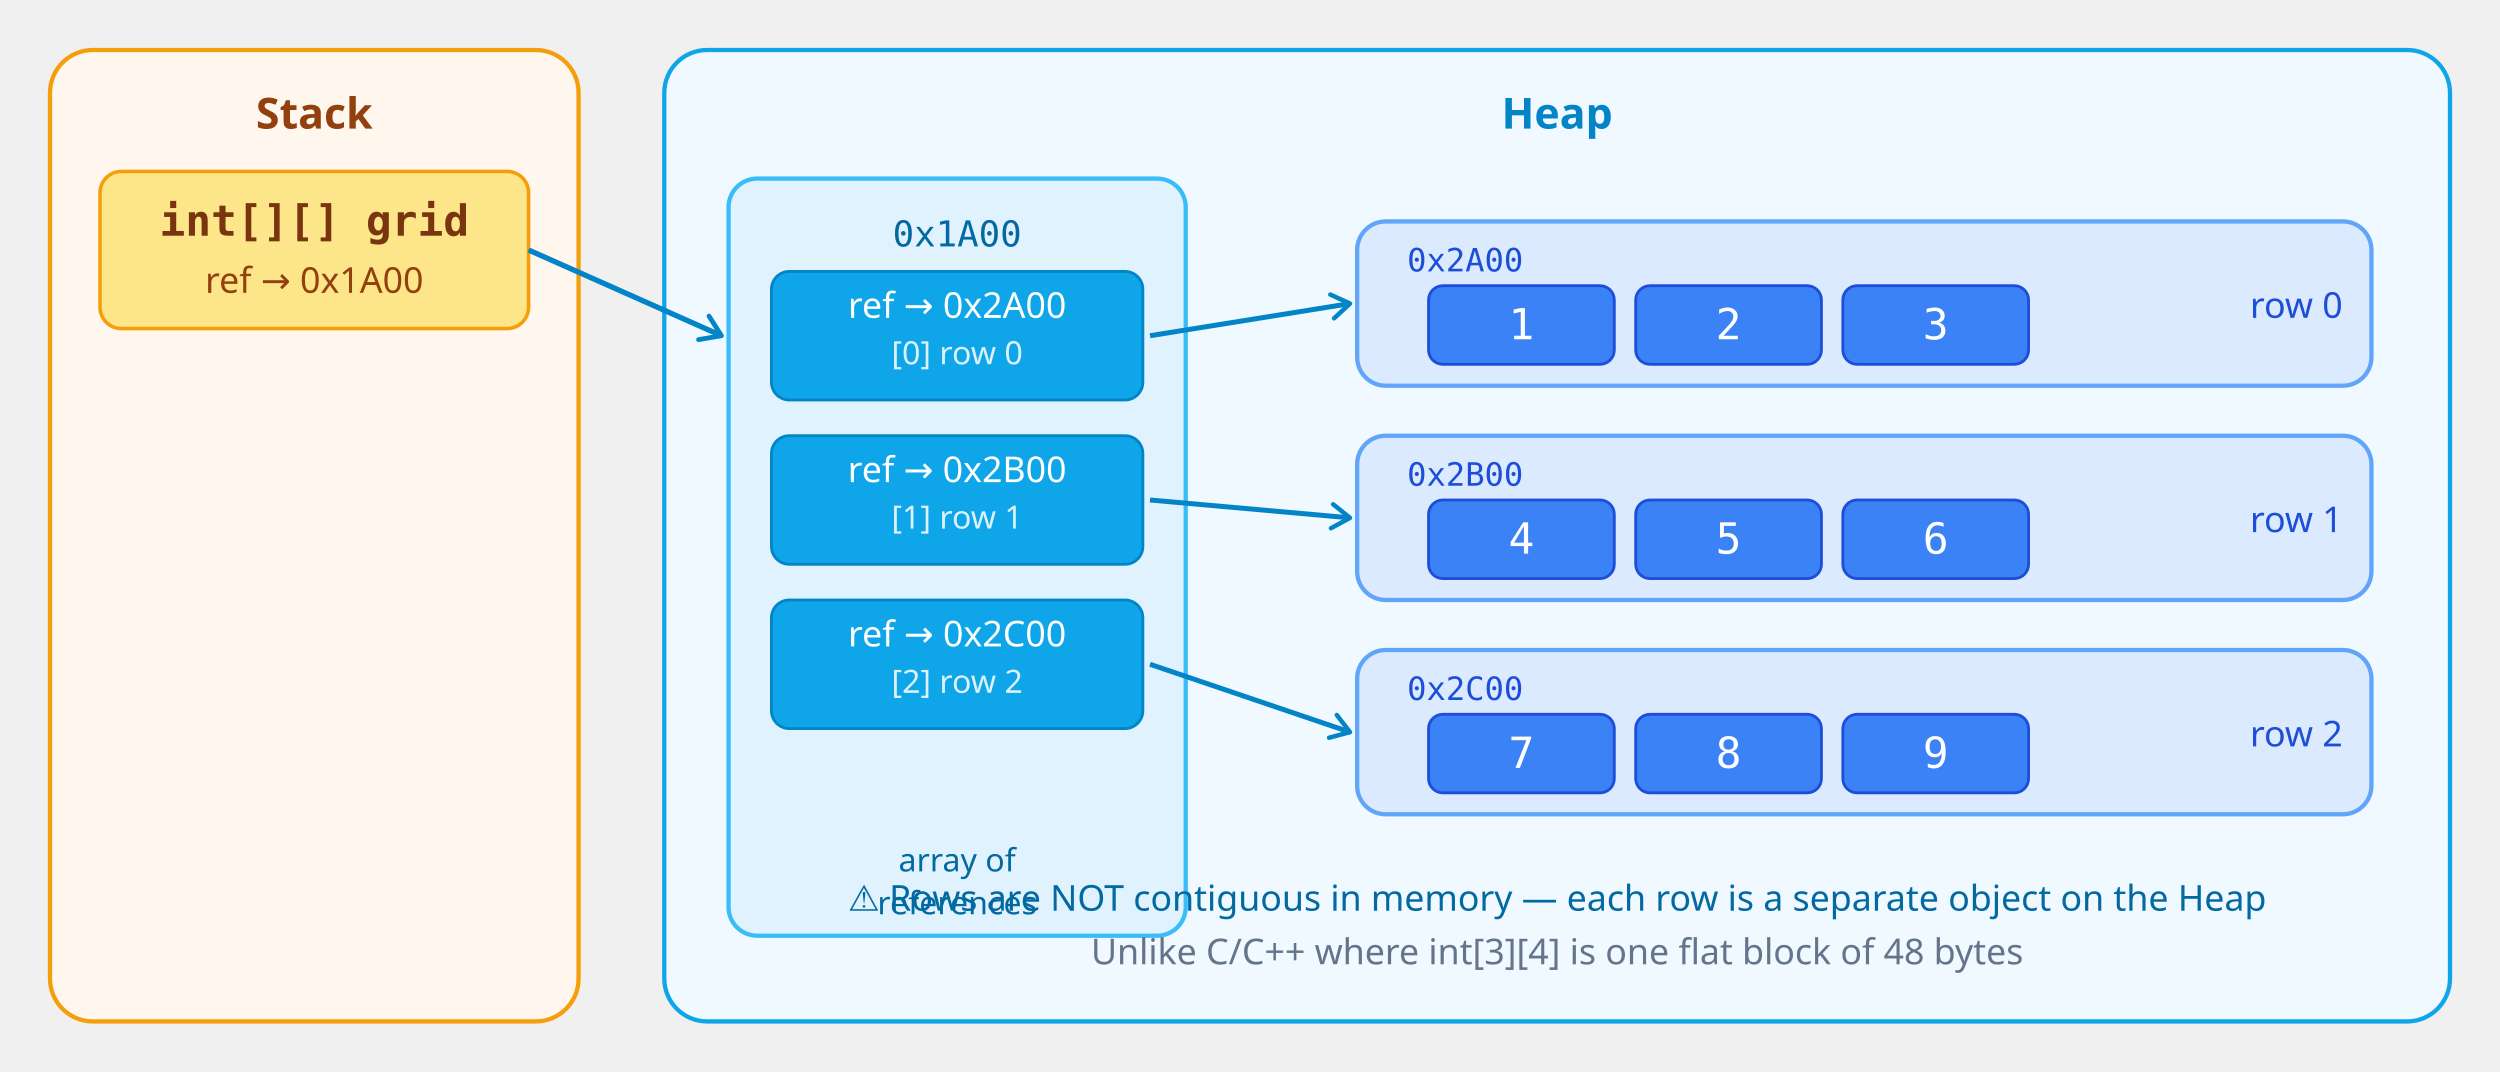
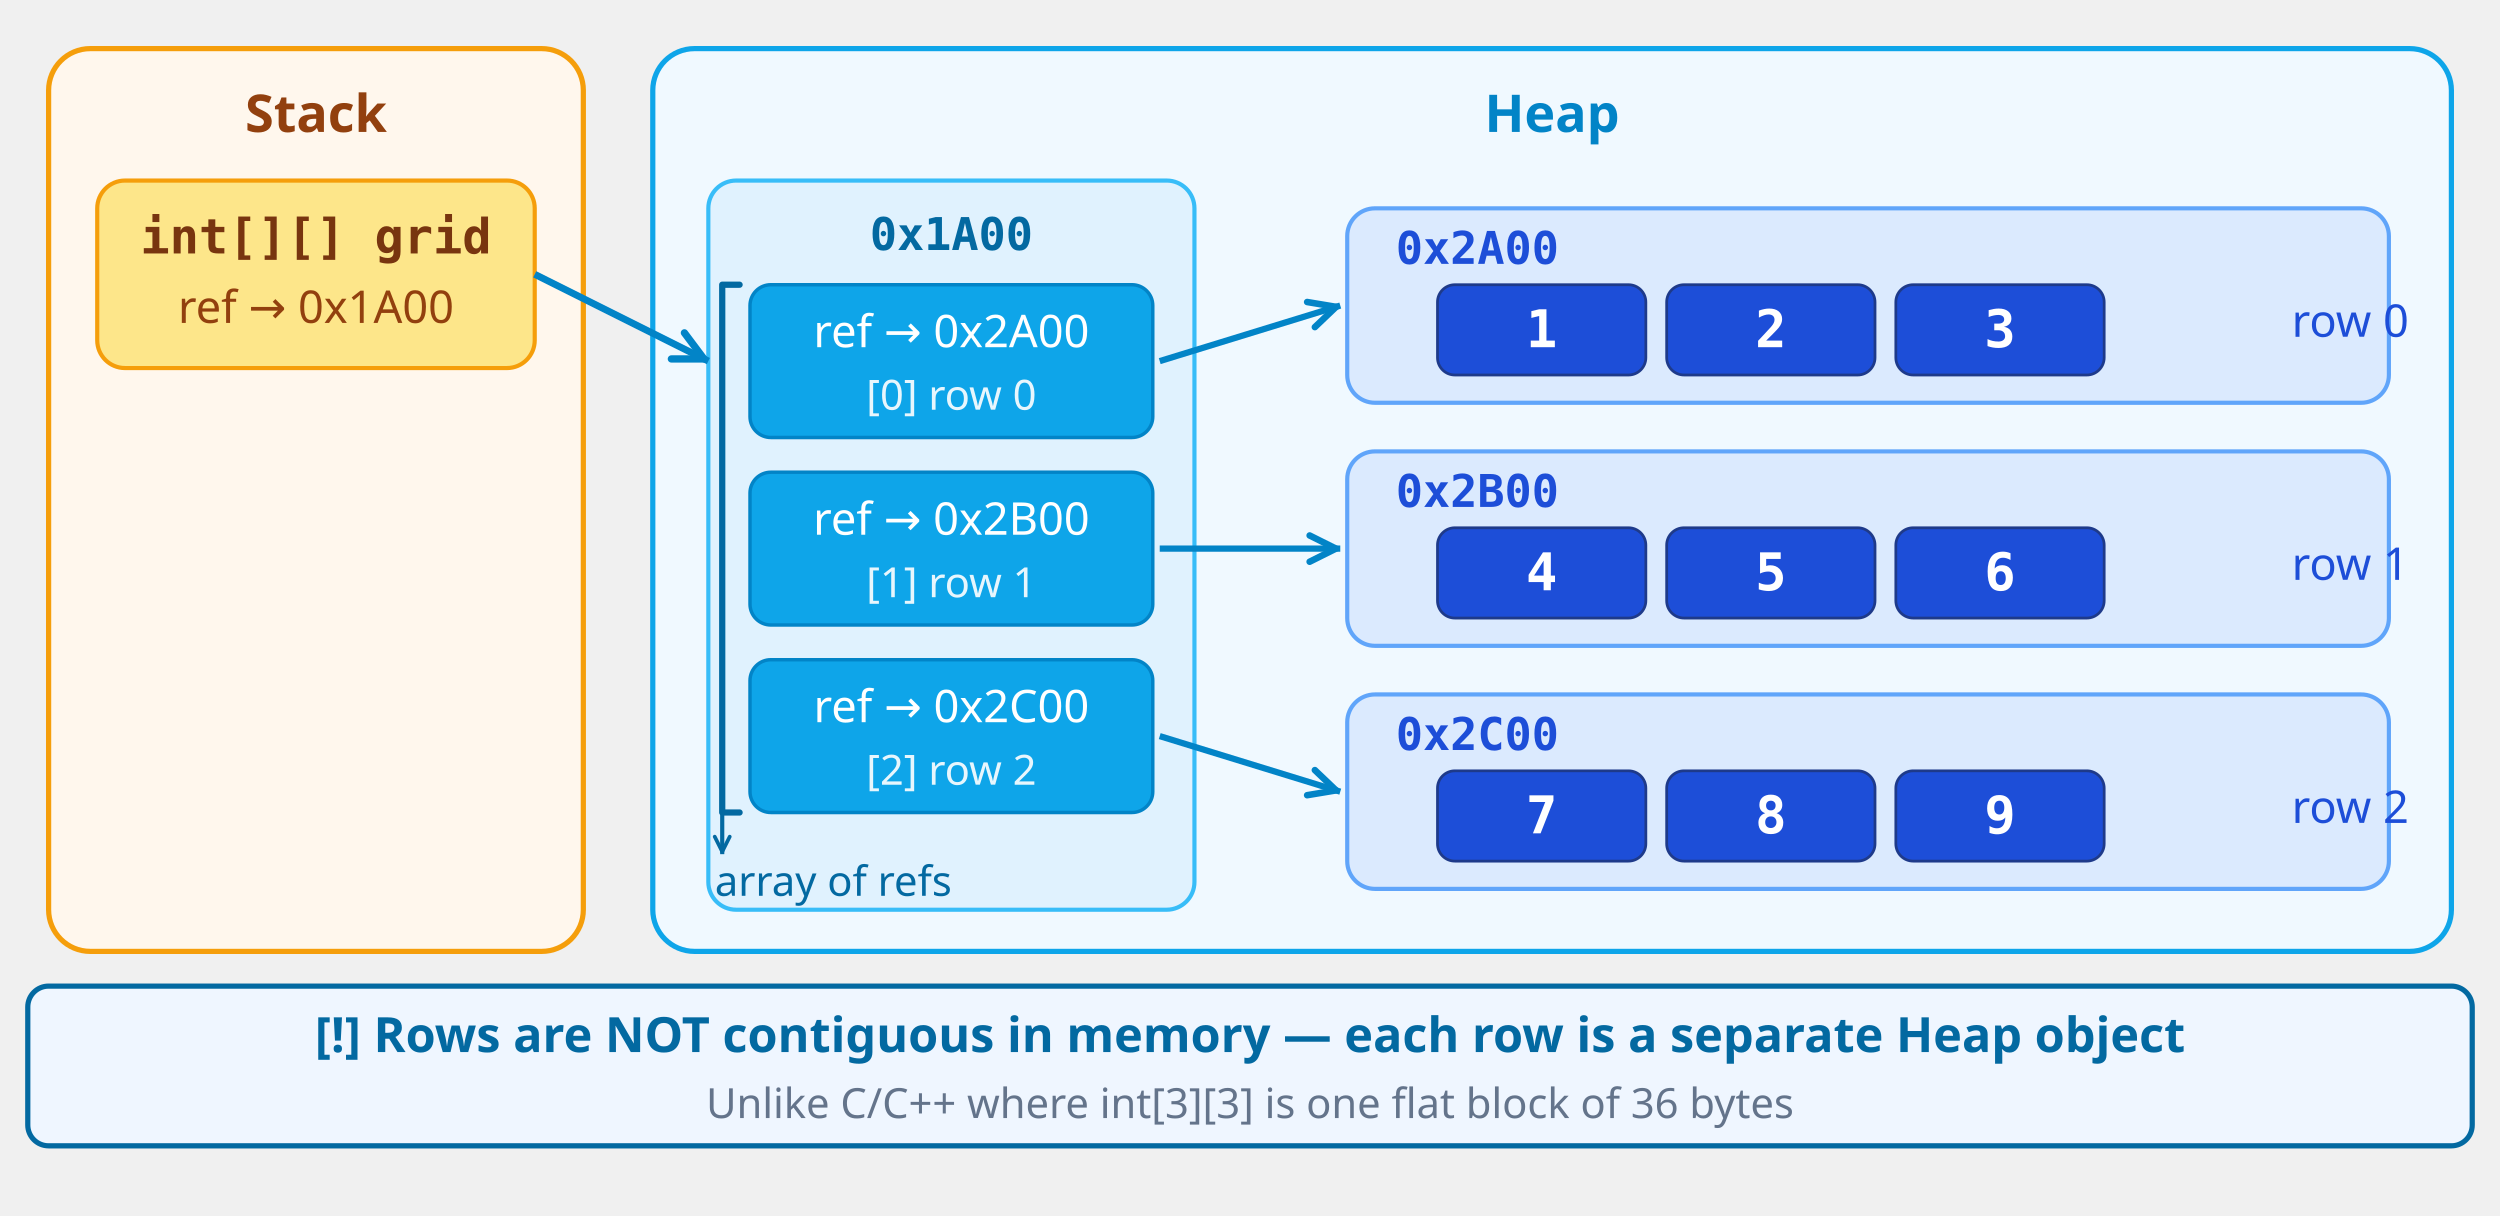
- <svg xmlns="http://www.w3.org/2000/svg" width="100%" viewBox="0 0 700 300" role="img">
+ <svg xmlns="http://www.w3.org/2000/svg" width="100%" viewBox="0 0 720 350" role="img">
  <defs>
-     <marker id="arr" viewBox="0 0 10 10" refX="8" refY="5" markerWidth="6" markerHeight="6" orient="auto-start-reverse">
-       <path d="M2 1L8 5L2 9" fill="none" stroke="#0284C7" stroke-width="1.5" stroke-linecap="round" stroke-linejoin="round" />
+     <marker id="al-arr" viewBox="0 0 10 10" refX="9" refY="5" markerWidth="7" markerHeight="7" orient="auto-start-reverse">
+       <path d="M2 2L8 5L2 8" fill="none" stroke="#0284C7" stroke-width="1.5" stroke-linecap="round" stroke-linejoin="round" />
+     </marker>
+     <marker id="al-arr-teal" viewBox="0 0 10 10" refX="9" refY="5" markerWidth="6" markerHeight="6" orient="auto-start-reverse">
+       <path d="M2 2L8 5L2 8" fill="none" stroke="#0369A1" stroke-width="1.5" stroke-linecap="round" stroke-linejoin="round" />
    </marker>
  </defs>
-   <rect x="14" y="14" width="148" height="272" rx="12" fill="#FFF7ED" stroke="#F59E0B" stroke-width="1.2" />
-   <text x="88" y="36" font-family="ui-sans-serif,sans-serif" font-size="12" font-weight="700" fill="#92400E" text-anchor="middle">Stack</text>
-   <rect x="28" y="48" width="120" height="44" rx="6" fill="#FDE68A" stroke="#F59E0B" stroke-width="1" />
-   <text x="88" y="66" font-family="ui-monospace,monospace" font-size="12" font-weight="600" fill="#78350F" text-anchor="middle">int[][] grid</text>
-   <text x="88" y="82" font-family="ui-sans-serif,sans-serif" font-size="10" fill="#92400E" text-anchor="middle">ref → 0x1A00</text>
-   <rect x="186" y="14" width="500" height="272" rx="12" fill="#F0F9FF" stroke="#0EA5E9" stroke-width="1.2" />
-   <text x="436" y="36" font-family="ui-sans-serif,sans-serif" font-size="12" font-weight="700" fill="#0284C7" text-anchor="middle">Heap</text>
-   <rect x="204" y="50" width="128" height="212" rx="8" fill="#E0F2FE" stroke="#38BDF8" stroke-width="1.2" />
-   <text x="268" y="69" font-family="ui-monospace,monospace" font-size="10" fill="#0369A1" text-anchor="middle">0x1A00</text>
-   <rect x="216" y="76" width="104" height="36" rx="5" fill="#0EA5E9" stroke="#0284C7" stroke-width="0.8" />
-   <text x="268" y="89" font-family="ui-sans-serif,sans-serif" font-size="10" fill="#fff" text-anchor="middle">ref → 0x2A00</text>
-   <text x="268" y="102" font-family="ui-sans-serif,sans-serif" font-size="9" fill="rgba(255,255,255,0.85)" text-anchor="middle">[0] row 0</text>
-   <rect x="216" y="122" width="104" height="36" rx="5" fill="#0EA5E9" stroke="#0284C7" stroke-width="0.8" />
-   <text x="268" y="135" font-family="ui-sans-serif,sans-serif" font-size="10" fill="#fff" text-anchor="middle">ref → 0x2B00</text>
-   <text x="268" y="148" font-family="ui-sans-serif,sans-serif" font-size="9" fill="rgba(255,255,255,0.85)" text-anchor="middle">[1] row 1</text>
-   <rect x="216" y="168" width="104" height="36" rx="5" fill="#0EA5E9" stroke="#0284C7" stroke-width="0.8" />
-   <text x="268" y="181" font-family="ui-sans-serif,sans-serif" font-size="10" fill="#fff" text-anchor="middle">ref → 0x2C00</text>
-   <text x="268" y="194" font-family="ui-sans-serif,sans-serif" font-size="9" fill="rgba(255,255,255,0.85)" text-anchor="middle">[2] row 2</text>
-   <text x="268" y="244" font-family="ui-sans-serif,sans-serif" font-size="9" fill="#0369A1" text-anchor="middle">array of</text>
-   <text x="268" y="256" font-family="ui-sans-serif,sans-serif" font-size="9" fill="#0369A1" text-anchor="middle">references</text>
-   <rect x="380" y="62" width="284" height="46" rx="8" fill="#DBEAFE" stroke="#60A5FA" stroke-width="1.2" />
-   <text x="394" y="76" font-family="ui-monospace,monospace" font-size="9" fill="#1D4ED8">0x2A00</text>
-   <rect x="400" y="80" width="52" height="22" rx="4" fill="#3B82F6" stroke="#1D4ED8" stroke-width="0.8" />
-   <text x="426" y="95" font-family="ui-monospace,monospace" font-size="12" fill="#fff" text-anchor="middle">1</text>
-   <rect x="458" y="80" width="52" height="22" rx="4" fill="#3B82F6" stroke="#1D4ED8" stroke-width="0.8" />
-   <text x="484" y="95" font-family="ui-monospace,monospace" font-size="12" fill="#fff" text-anchor="middle">2</text>
-   <rect x="516" y="80" width="52" height="22" rx="4" fill="#3B82F6" stroke="#1D4ED8" stroke-width="0.8" />
-   <text x="542" y="95" font-family="ui-monospace,monospace" font-size="12" fill="#fff" text-anchor="middle">3</text>
-   <text x="630" y="89" font-family="ui-sans-serif,sans-serif" font-size="10" fill="#1D4ED8">row 0</text>
-   <rect x="380" y="122" width="284" height="46" rx="8" fill="#DBEAFE" stroke="#60A5FA" stroke-width="1.2" />
-   <text x="394" y="136" font-family="ui-monospace,monospace" font-size="9" fill="#1D4ED8">0x2B00</text>
-   <rect x="400" y="140" width="52" height="22" rx="4" fill="#3B82F6" stroke="#1D4ED8" stroke-width="0.8" />
-   <text x="426" y="155" font-family="ui-monospace,monospace" font-size="12" fill="#fff" text-anchor="middle">4</text>
-   <rect x="458" y="140" width="52" height="22" rx="4" fill="#3B82F6" stroke="#1D4ED8" stroke-width="0.8" />
-   <text x="484" y="155" font-family="ui-monospace,monospace" font-size="12" fill="#fff" text-anchor="middle">5</text>
-   <rect x="516" y="140" width="52" height="22" rx="4" fill="#3B82F6" stroke="#1D4ED8" stroke-width="0.8" />
-   <text x="542" y="155" font-family="ui-monospace,monospace" font-size="12" fill="#fff" text-anchor="middle">6</text>
-   <text x="630" y="149" font-family="ui-sans-serif,sans-serif" font-size="10" fill="#1D4ED8">row 1</text>
-   <rect x="380" y="182" width="284" height="46" rx="8" fill="#DBEAFE" stroke="#60A5FA" stroke-width="1.2" />
-   <text x="394" y="196" font-family="ui-monospace,monospace" font-size="9" fill="#1D4ED8">0x2C00</text>
-   <rect x="400" y="200" width="52" height="22" rx="4" fill="#3B82F6" stroke="#1D4ED8" stroke-width="0.8" />
-   <text x="426" y="215" font-family="ui-monospace,monospace" font-size="12" fill="#fff" text-anchor="middle">7</text>
-   <rect x="458" y="200" width="52" height="22" rx="4" fill="#3B82F6" stroke="#1D4ED8" stroke-width="0.8" />
-   <text x="484" y="215" font-family="ui-monospace,monospace" font-size="12" fill="#fff" text-anchor="middle">8</text>
-   <rect x="516" y="200" width="52" height="22" rx="4" fill="#3B82F6" stroke="#1D4ED8" stroke-width="0.8" />
-   <text x="542" y="215" font-family="ui-monospace,monospace" font-size="12" fill="#fff" text-anchor="middle">9</text>
-   <text x="630" y="209" font-family="ui-sans-serif,sans-serif" font-size="10" fill="#1D4ED8">row 2</text>
-   <line x1="148" y1="70" x2="202" y2="94" stroke="#0284C7" stroke-width="1.5" marker-end="url(#arr)" />
-   <line x1="322" y1="94" x2="378" y2="85" stroke="#0284C7" stroke-width="1.4" marker-end="url(#arr)" />
-   <line x1="322" y1="140" x2="378" y2="145" stroke="#0284C7" stroke-width="1.4" marker-end="url(#arr)" />
-   <line x1="322" y1="186" x2="378" y2="205" stroke="#0284C7" stroke-width="1.4" marker-end="url(#arr)" />
-   <text x="436" y="255" font-family="ui-sans-serif,sans-serif" font-size="10" fill="#0369A1" text-anchor="middle">⚠ Rows are NOT contiguous in memory — each row is a separate object on the Heap</text>
-   <text x="436" y="270" font-family="ui-sans-serif,sans-serif" font-size="10" fill="#64748b" text-anchor="middle">Unlike C/C++ where int[3][4] is one flat block of 48 bytes</text>
+   <rect x="14" y="14" width="154" height="260" rx="12" fill="#FFF7ED" stroke="#F59E0B" stroke-width="1.5" />
+   <text x="91" y="38" font-family="ui-sans-serif,sans-serif" font-size="15" font-weight="700" fill="#92400E" text-anchor="middle">Stack</text>
+   <rect x="28" y="52" width="126" height="54" rx="8" fill="#FDE68A" stroke="#F59E0B" stroke-width="1.2" />
+   <text x="91" y="73" font-family="ui-monospace,monospace" font-size="14" font-weight="700" fill="#78350F" text-anchor="middle">int[][] grid</text>
+   <text x="91" y="93" font-family="ui-sans-serif,sans-serif" font-size="13" fill="#92400E" text-anchor="middle">ref → 0x1A00</text>
+   <rect x="188" y="14" width="518" height="260" rx="12" fill="#F0F9FF" stroke="#0EA5E9" stroke-width="1.5" />
+   <text x="447" y="38" font-family="ui-sans-serif,sans-serif" font-size="15" font-weight="700" fill="#0284C7" text-anchor="middle">Heap</text>
+   <rect x="204" y="52" width="140" height="210" rx="8" fill="#E0F2FE" stroke="#38BDF8" stroke-width="1.2" />
+   <text x="274" y="72" font-family="ui-monospace,monospace" font-size="13" font-weight="600" fill="#0369A1" text-anchor="middle">0x1A00</text>
+   <path d="M213 82 L208 82 L208 234 L213 234" fill="none" stroke="#0369A1" stroke-width="1.8" stroke-linecap="round" stroke-linejoin="round" />
+   <path d="M208 234 L208 246" fill="none" stroke="#0369A1" stroke-width="1.2" marker-end="url(#al-arr-teal)" />
+   <rect x="216" y="82" width="116" height="44" rx="6" fill="#0EA5E9" stroke="#0284C7" stroke-width="1" />
+   <text x="274" y="100" font-family="ui-sans-serif,sans-serif" font-size="13" fill="#fff" text-anchor="middle">ref → 0x2A00</text>
+   <text x="274" y="118" font-family="ui-sans-serif,sans-serif" font-size="12" fill="rgba(255,255,255,0.9)" text-anchor="middle">[0] row 0</text>
+   <rect x="216" y="136" width="116" height="44" rx="6" fill="#0EA5E9" stroke="#0284C7" stroke-width="1" />
+   <text x="274" y="154" font-family="ui-sans-serif,sans-serif" font-size="13" fill="#fff" text-anchor="middle">ref → 0x2B00</text>
+   <text x="274" y="172" font-family="ui-sans-serif,sans-serif" font-size="12" fill="rgba(255,255,255,0.9)" text-anchor="middle">[1] row 1</text>
+   <rect x="216" y="190" width="116" height="44" rx="6" fill="#0EA5E9" stroke="#0284C7" stroke-width="1" />
+   <text x="274" y="208" font-family="ui-sans-serif,sans-serif" font-size="13" fill="#fff" text-anchor="middle">ref → 0x2C00</text>
+   <text x="274" y="226" font-family="ui-sans-serif,sans-serif" font-size="12" fill="rgba(255,255,255,0.9)" text-anchor="middle">[2] row 2</text>
+   <text x="240" y="258" font-family="ui-sans-serif,sans-serif" font-size="12" fill="#0369A1" text-anchor="middle">array of refs</text>
+   <rect x="388" y="60" width="300" height="56" rx="8" fill="#DBEAFE" stroke="#60A5FA" stroke-width="1.2" />
+   <text x="402" y="76" font-family="ui-monospace,monospace" font-size="13" font-weight="600" fill="#1D4ED8">0x2A00</text>
+   <rect x="414" y="82" width="60" height="26" rx="5" fill="#1D4ED8" stroke="#1E3A8A" stroke-width="0.8" />
+   <text x="444" y="100" font-family="ui-monospace,monospace" font-size="15" font-weight="700" fill="#fff" text-anchor="middle">1</text>
+   <rect x="480" y="82" width="60" height="26" rx="5" fill="#1D4ED8" stroke="#1E3A8A" stroke-width="0.8" />
+   <text x="510" y="100" font-family="ui-monospace,monospace" font-size="15" font-weight="700" fill="#fff" text-anchor="middle">2</text>
+   <rect x="546" y="82" width="60" height="26" rx="5" fill="#1D4ED8" stroke="#1E3A8A" stroke-width="0.8" />
+   <text x="576" y="100" font-family="ui-monospace,monospace" font-size="15" font-weight="700" fill="#fff" text-anchor="middle">3</text>
+   <text x="660" y="97" font-family="ui-sans-serif,sans-serif" font-size="13" fill="#1D4ED8">row 0</text>
+   <rect x="388" y="130" width="300" height="56" rx="8" fill="#DBEAFE" stroke="#60A5FA" stroke-width="1.2" />
+   <text x="402" y="146" font-family="ui-monospace,monospace" font-size="13" font-weight="600" fill="#1D4ED8">0x2B00</text>
+   <rect x="414" y="152" width="60" height="26" rx="5" fill="#1D4ED8" stroke="#1E3A8A" stroke-width="0.8" />
+   <text x="444" y="170" font-family="ui-monospace,monospace" font-size="15" font-weight="700" fill="#fff" text-anchor="middle">4</text>
+   <rect x="480" y="152" width="60" height="26" rx="5" fill="#1D4ED8" stroke="#1E3A8A" stroke-width="0.8" />
+   <text x="510" y="170" font-family="ui-monospace,monospace" font-size="15" font-weight="700" fill="#fff" text-anchor="middle">5</text>
+   <rect x="546" y="152" width="60" height="26" rx="5" fill="#1D4ED8" stroke="#1E3A8A" stroke-width="0.8" />
+   <text x="576" y="170" font-family="ui-monospace,monospace" font-size="15" font-weight="700" fill="#fff" text-anchor="middle">6</text>
+   <text x="660" y="167" font-family="ui-sans-serif,sans-serif" font-size="13" fill="#1D4ED8">row 1</text>
+   <rect x="388" y="200" width="300" height="56" rx="8" fill="#DBEAFE" stroke="#60A5FA" stroke-width="1.2" />
+   <text x="402" y="216" font-family="ui-monospace,monospace" font-size="13" font-weight="600" fill="#1D4ED8">0x2C00</text>
+   <rect x="414" y="222" width="60" height="26" rx="5" fill="#1D4ED8" stroke="#1E3A8A" stroke-width="0.8" />
+   <text x="444" y="240" font-family="ui-monospace,monospace" font-size="15" font-weight="700" fill="#fff" text-anchor="middle">7</text>
+   <rect x="480" y="222" width="60" height="26" rx="5" fill="#1D4ED8" stroke="#1E3A8A" stroke-width="0.8" />
+   <text x="510" y="240" font-family="ui-monospace,monospace" font-size="15" font-weight="700" fill="#fff" text-anchor="middle">8</text>
+   <rect x="546" y="222" width="60" height="26" rx="5" fill="#1D4ED8" stroke="#1E3A8A" stroke-width="0.8" />
+   <text x="576" y="240" font-family="ui-monospace,monospace" font-size="15" font-weight="700" fill="#fff" text-anchor="middle">9</text>
+   <text x="660" y="237" font-family="ui-sans-serif,sans-serif" font-size="13" fill="#1D4ED8">row 2</text>
+   <path d="M154 79 L204 104" fill="none" stroke="#0284C7" stroke-width="2" marker-end="url(#al-arr)" />
+   <path d="M334 104 L386 88" fill="none" stroke="#0284C7" stroke-width="1.8" marker-end="url(#al-arr)" />
+   <path d="M334 158 L386 158" fill="none" stroke="#0284C7" stroke-width="1.8" marker-end="url(#al-arr)" />
+   <path d="M334 212 L386 228" fill="none" stroke="#0284C7" stroke-width="1.8" marker-end="url(#al-arr)" />
+   <rect x="8" y="284" width="704" height="46" rx="6" fill="#EFF6FF" stroke="#0369A1" stroke-width="1.5" />
+   <text x="360" y="303" font-family="ui-sans-serif,sans-serif" font-size="14" fill="#0369A1" text-anchor="middle" font-weight="700">[!] Rows are NOT contiguous in memory — each row is a separate Heap object</text>
+   <text x="360" y="322" font-family="ui-sans-serif,sans-serif" font-size="12" fill="#64748b" text-anchor="middle">Unlike C/C++ where int[3][3] is one flat block of 36 bytes</text>
</svg>
